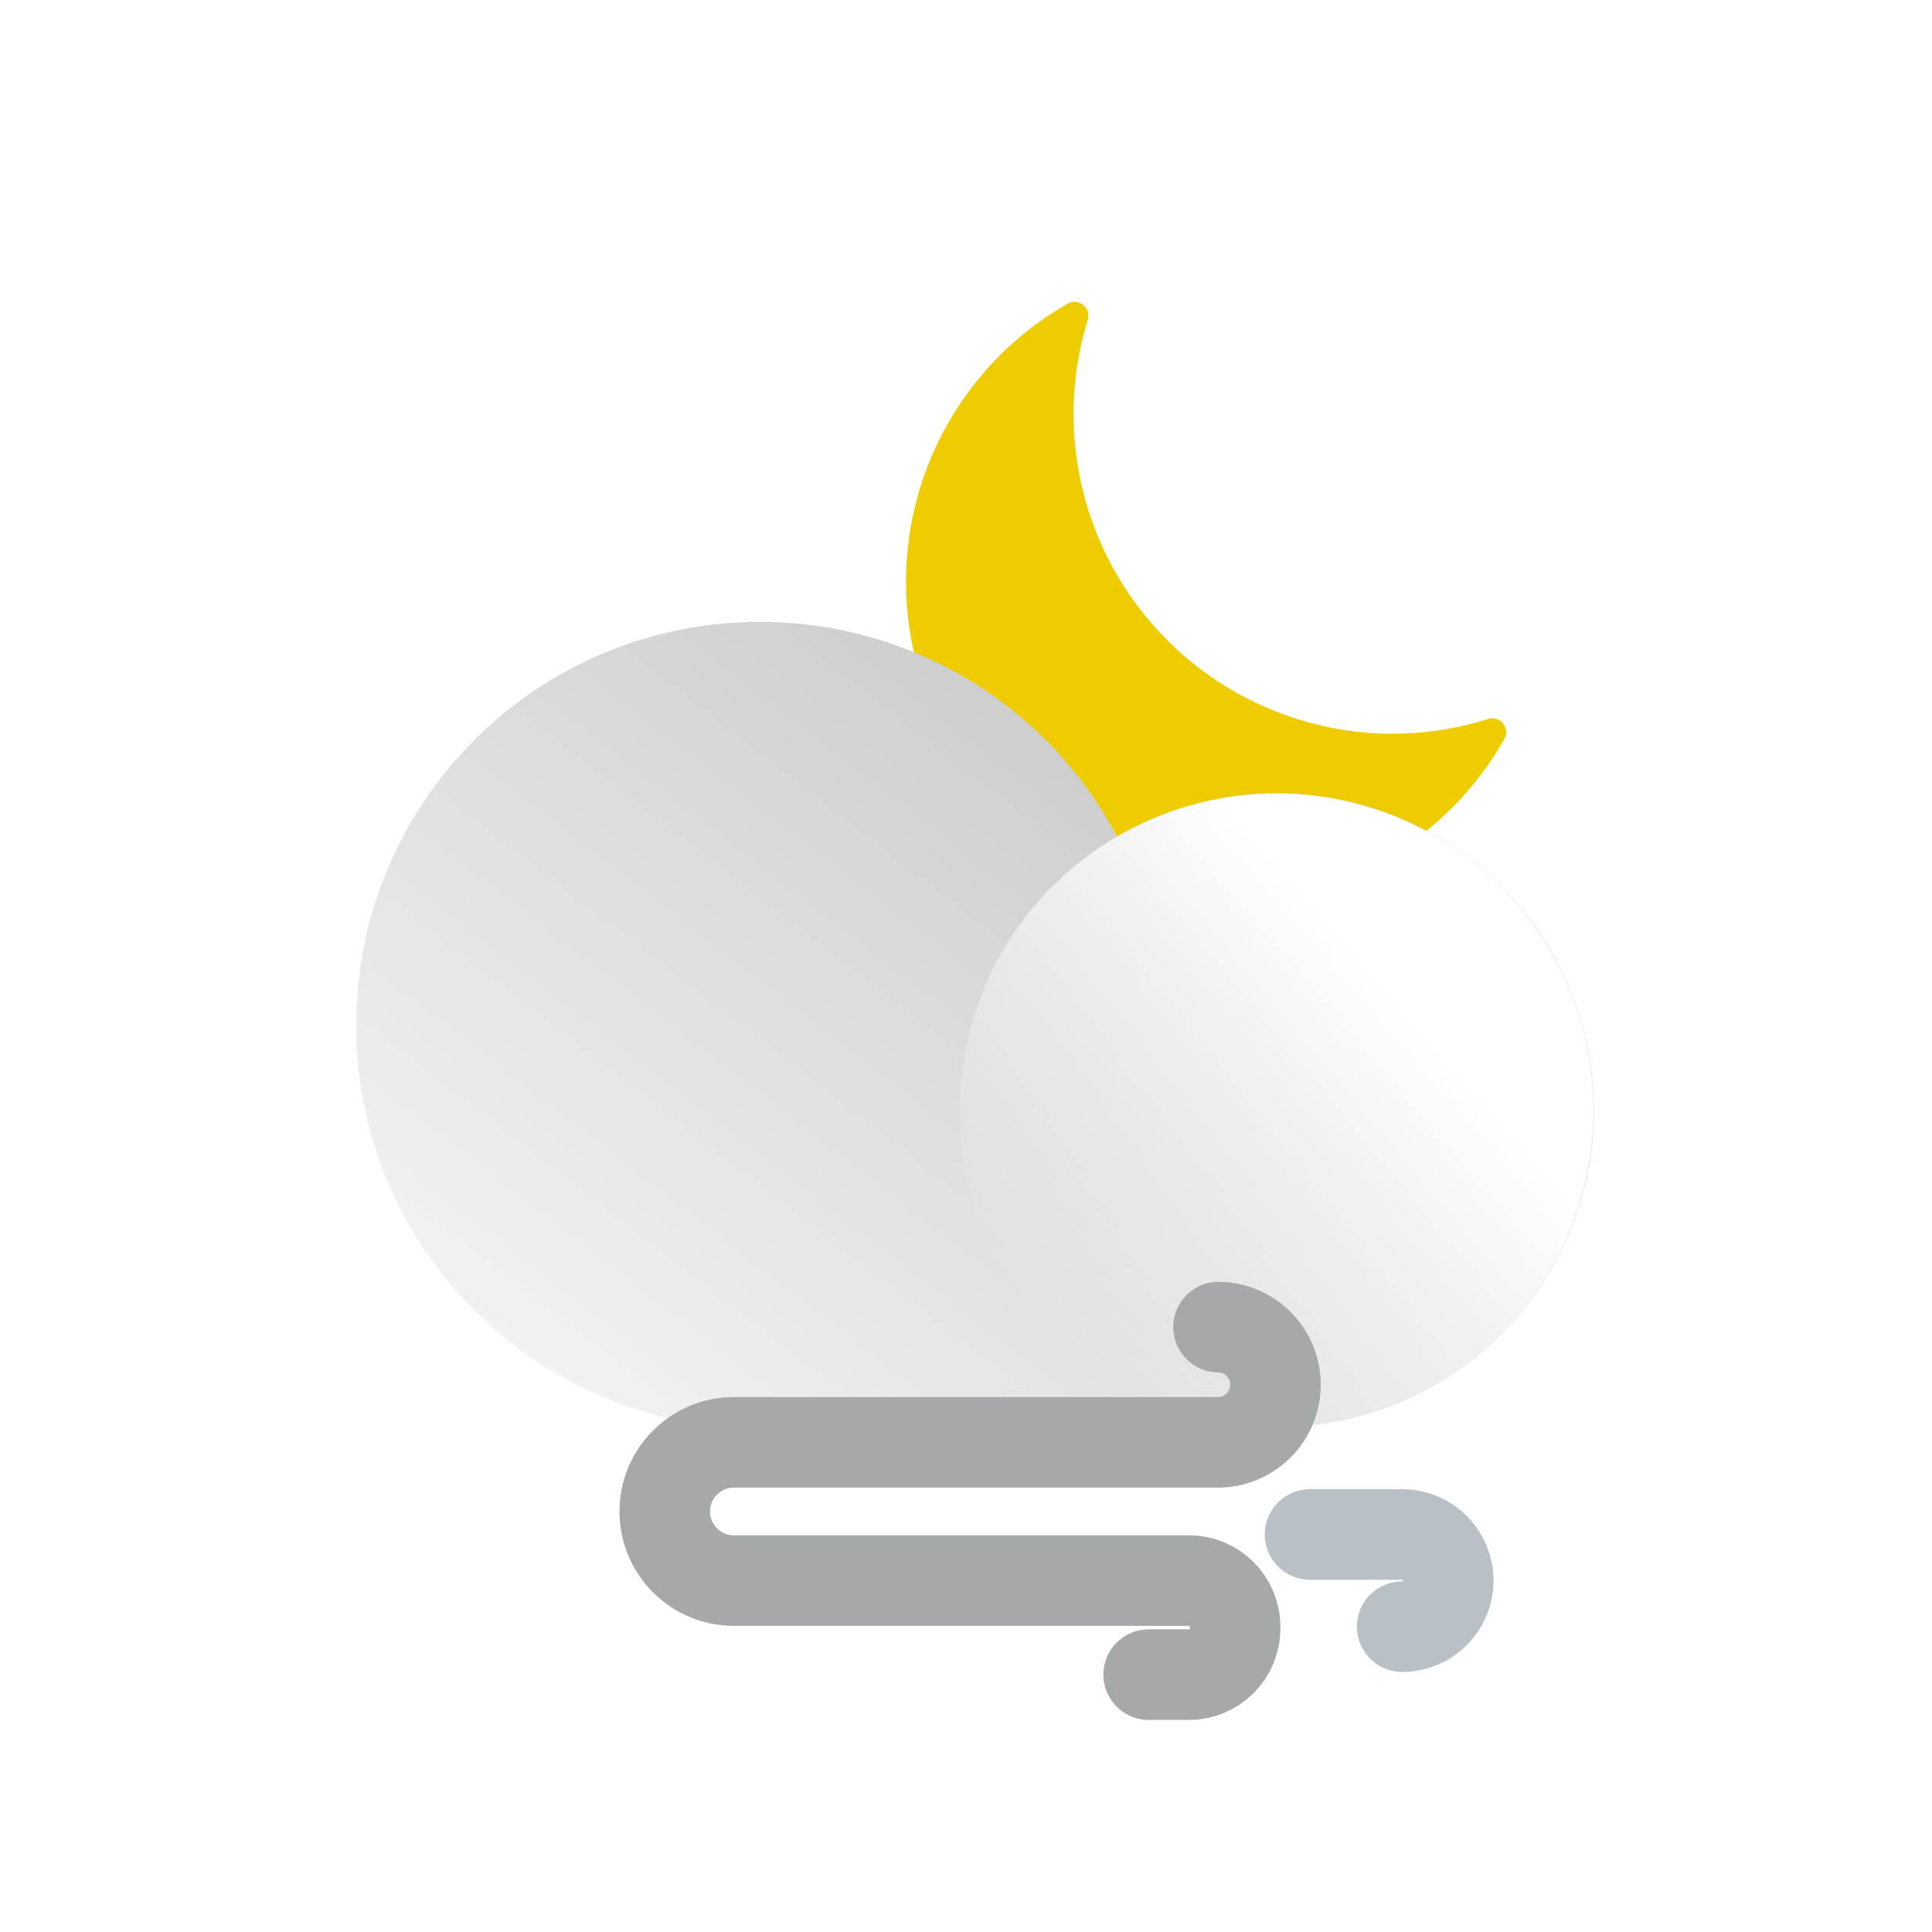
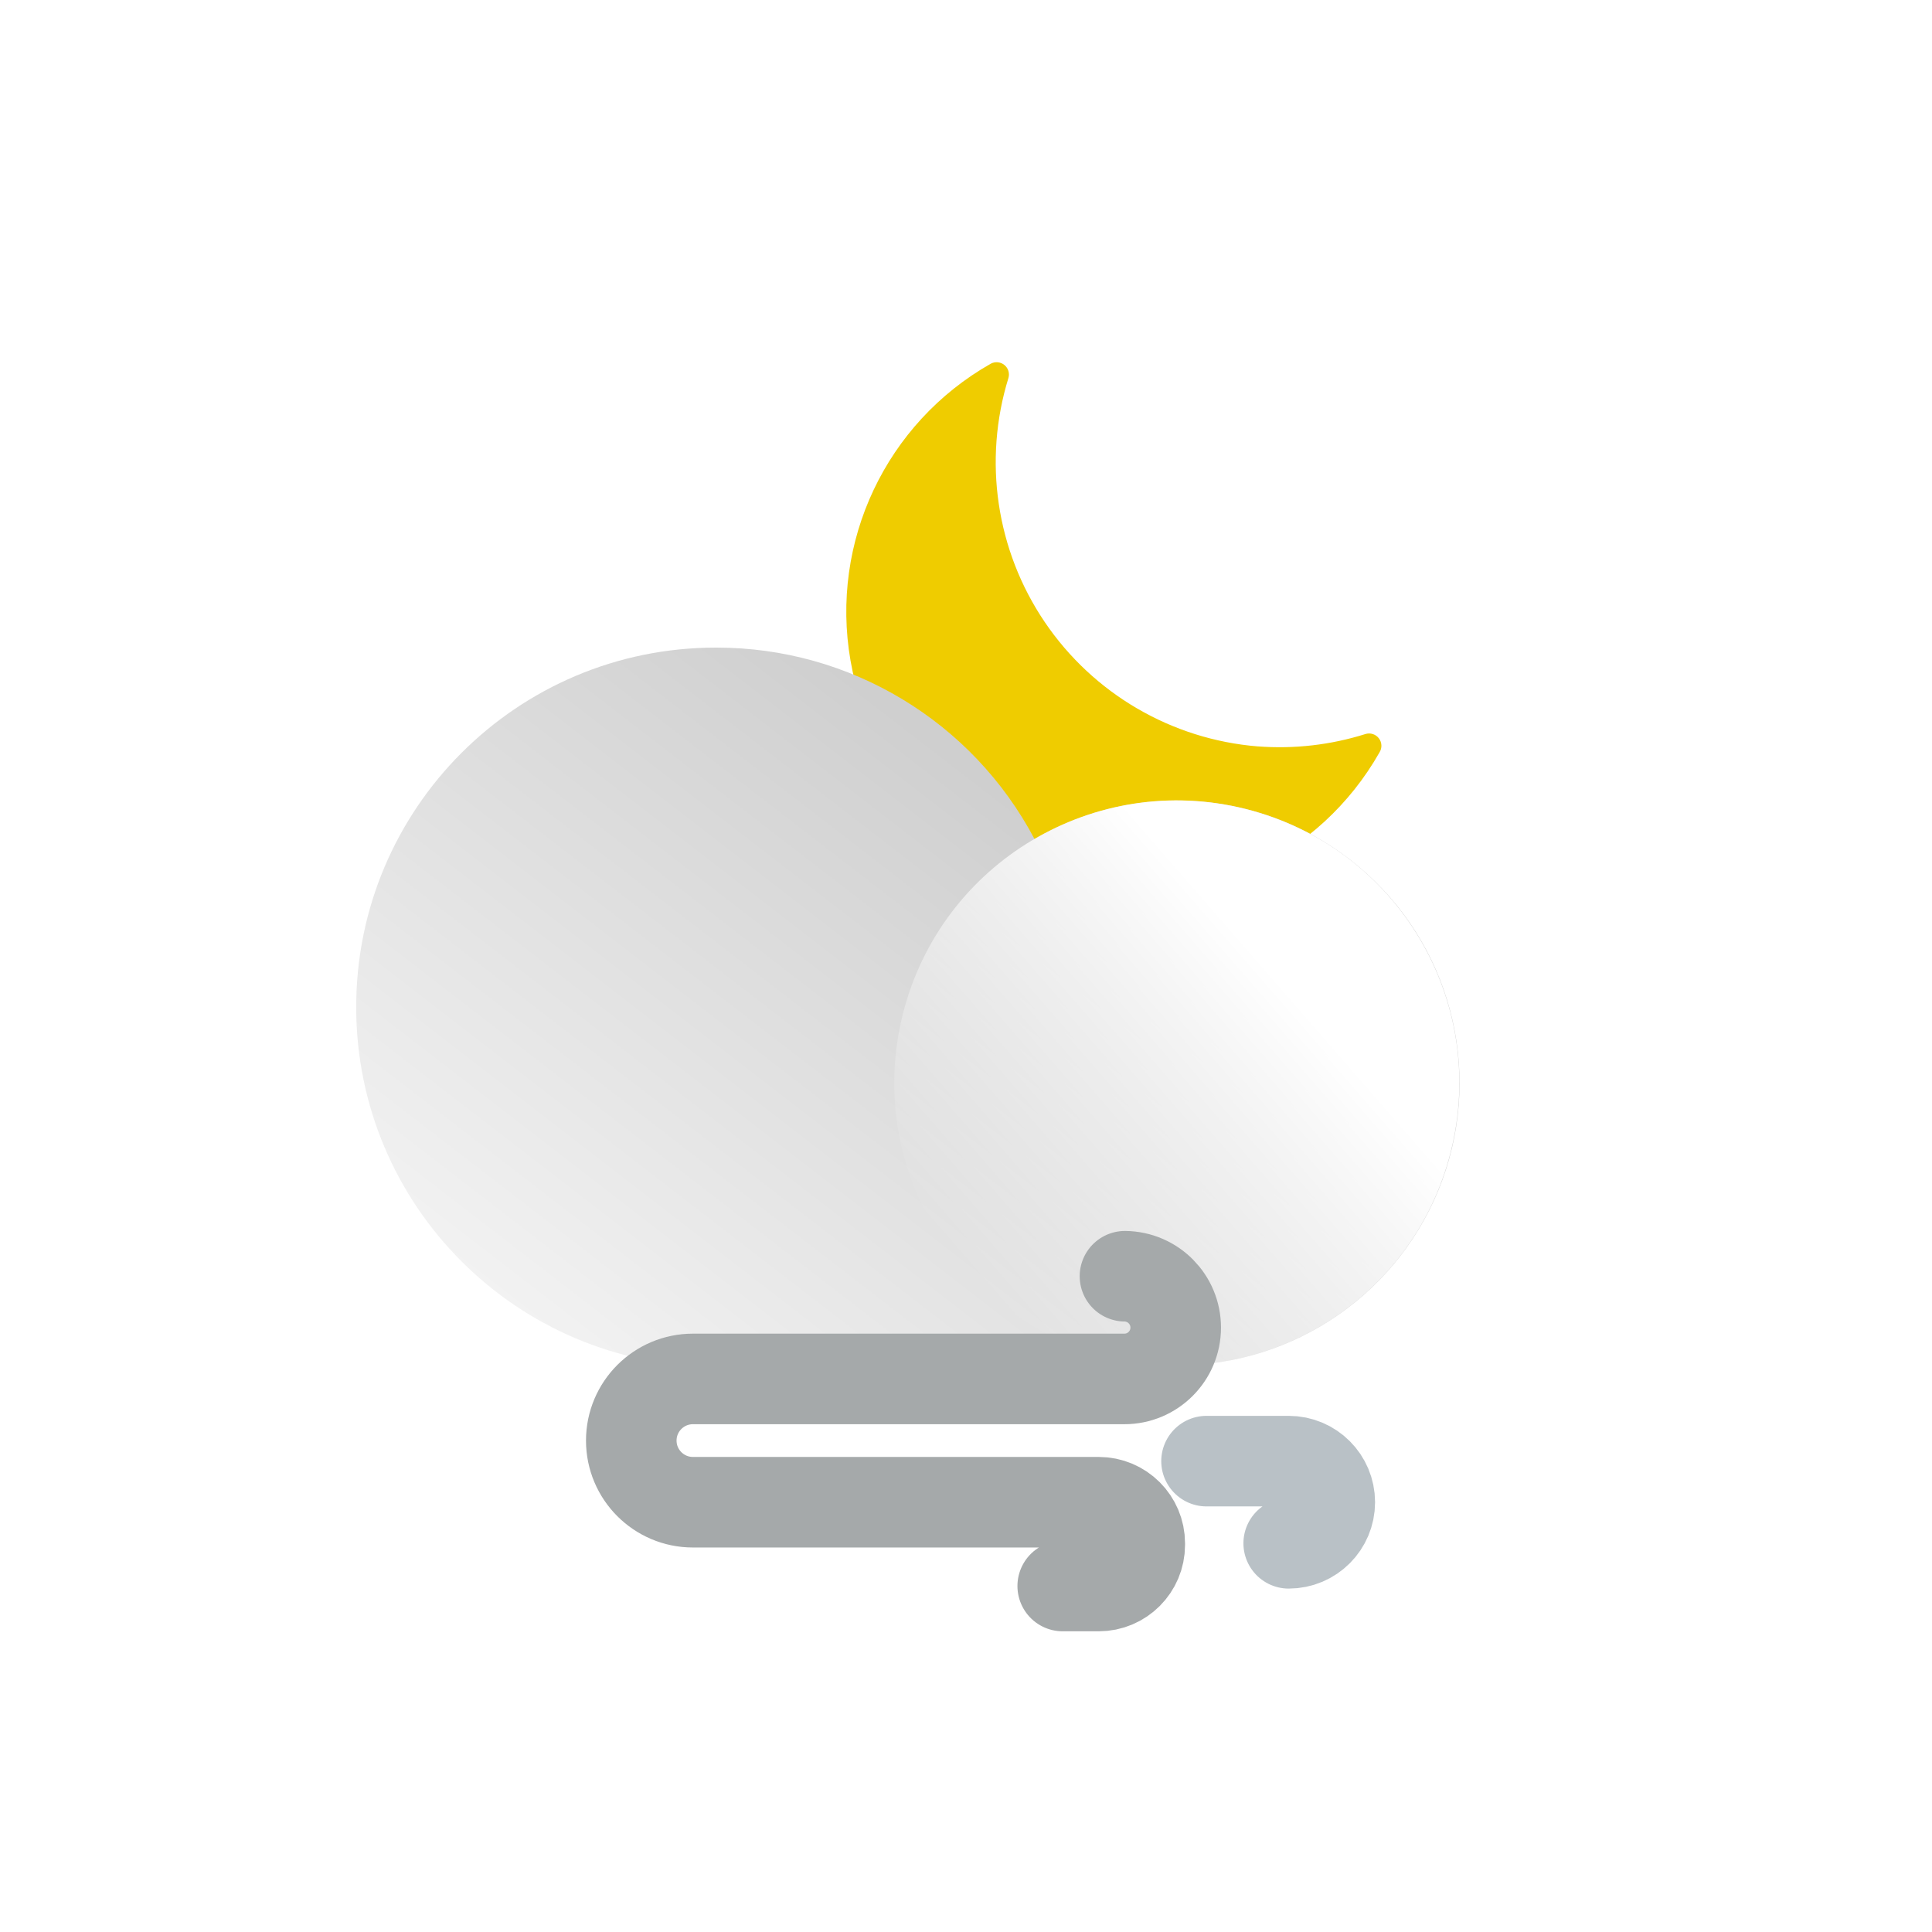
<svg xmlns="http://www.w3.org/2000/svg" data-name="Layer 1" id="Layer_1" viewBox="0 0 64 64" version="1.1">
  <defs id="defs14">
    <style id="style2">.cls-1{fill:#efcc00;}.cls-2{fill:url(#linear-gradient);}.cls-3{fill:url(#linear-gradient-2);}.cls-4,.cls-5{fill:none;stroke-linecap:round;stroke-miterlimit:10;stroke-width:3px;}.cls-4{stroke:#a5a9aa;}.cls-5{stroke:#b9c1c6;}</style>
-     <linearGradient gradientTransform="matrix(-0.763361,0,0,0.763361,-507.3924,8.465872)" gradientUnits="userSpaceOnUse" id="linear-gradient" x1="-693.28" x2="-714.37" y1="52.39" y2="25.08">
+     <linearGradient gradientTransform="matrix(-0.6805366,0,0,0.6805366,-451.0602,10.63232)" gradientUnits="userSpaceOnUse" id="linear-gradient" x1="-693.28" x2="-714.37" y1="52.39" y2="25.08">
      <stop offset="0" stop-color="#f2f2f2" id="stop4" />
      <stop offset="1" stop-color="#cfcfcf" id="stop6" />
    </linearGradient>
-     <linearGradient gradientTransform="matrix(0,-0.763361,-0.763361,0,-12.72091,-511.5875)" gradientUnits="userSpaceOnUse" id="linear-gradient-2" x1="-740.59" x2="-728.98" y1="8.61" y2="26.25">
+     <linearGradient gradientTransform="matrix(0,-0.6805366,-0.6805366,0,-13.96739,-454.0172)" gradientUnits="userSpaceOnUse" id="linear-gradient-2" x1="-740.59" x2="-728.98" y1="8.61" y2="26.25">
      <stop offset="0.02" stop-color="#fff" id="stop9" />
      <stop offset="1" stop-color="#fff" stop-opacity="0" id="stop11" />
    </linearGradient>
  </defs>
-   <path class="cls-1" d="m 45.304,24.275 a 10.595,10.595 0 0 1 -9.267,-13.695 0.458,0.458 0 0 0 -0.656,-0.527 10.595,10.595 0 1 0 14.443,14.443 0.458,0.458 0 0 0 -0.527,-0.679 10.618,10.618 0 0 1 -3.992,0.458 z" id="path18" style="stroke-width:0.763" />
-   <path class="cls-2" d="m 25.197,20.603 a 13.351,13.351 0 0 1 11.809,7.115 10.496,10.496 0 1 1 5.244,19.557 l -17.092,0.046 a 13.359,13.359 0 0 1 0,-26.718 z" id="path20" style="fill:url(#linear-gradient);stroke-width:0.763" />
-   <circle class="cls-3" cx="-24.042" cy="50.628" r="10.496" transform="rotate(-74.39)" id="circle22" style="fill:url(#linear-gradient-2);stroke-width:0.763" />
-   <path class="cls-4" d="m 40.365,43.962 a 1.908,1.908 0 0 1 1.886,1.908 v 0 A 1.908,1.908 0 0 1 40.342,47.779 H 24.311 a 2.29,2.29 0 0 0 -2.29,2.29 v 0 a 2.29,2.29 0 0 0 2.29,2.29 h 15.076 a 1.527,1.527 0 0 1 1.527,1.527 v 0.061 a 1.527,1.527 0 0 1 -1.527,1.527 h -1.336" id="path24" />
-   <path class="cls-5" d="m 46.449,53.886 a 1.527,1.527 0 0 0 1.527,-1.527 v 0 a 1.527,1.527 0 0 0 -1.527,-1.527 h -3.053" id="path26" />
+   <path class="cls-1" d="m 41.669,24.726 a 9.446,9.446 0 0 1 -8.262,-12.209 0.408,0.408 0 0 0 -0.585,-0.47 9.446,9.446 0 1 0 12.876,12.876 0.408,0.408 0 0 0 -0.47,-0.606 9.466,9.466 0 0 1 -3.559,0.408 z" id="path18" style="stroke-width:0.681" />
+   <path class="cls-2" d="m 23.743,21.453 a 11.903,11.903 0 0 1 10.528,6.343 9.357,9.357 0 1 1 4.675,17.435 l -15.237,0.041 a 11.909,11.909 0 0 1 0,-23.819 z" id="path20" style="fill:url(#linear-gradient);stroke-width:0.681" />
+   <circle class="cls-3" cx="-24.06" cy="47.198" transform="rotate(-74.39)" id="circle22" style="fill:url(#linear-gradient-2);stroke-width:0.681" r="9.357" />
+   <path class="cls-4" d="m 37.266,42.277 a 1.701,1.701 0 0 1 1.681,1.701 v 0 a 1.701,1.701 0 0 1 -1.701,1.701 H 22.954 a 2.042,2.042 0 0 0 -2.042,2.042 v 0 a 2.042,2.042 0 0 0 2.042,2.042 h 13.441 a 1.361,1.361 0 0 1 1.361,1.361 v 0.054 a 1.361,1.361 0 0 1 -1.361,1.361 h -1.191" id="path24" />
+   <path class="cls-5" d="m 42.69,51.124 a 1.361,1.361 0 0 0 1.361,-1.361 v 0 a 1.361,1.361 0 0 0 -1.361,-1.361 h -2.722" id="path26" />
</svg>
